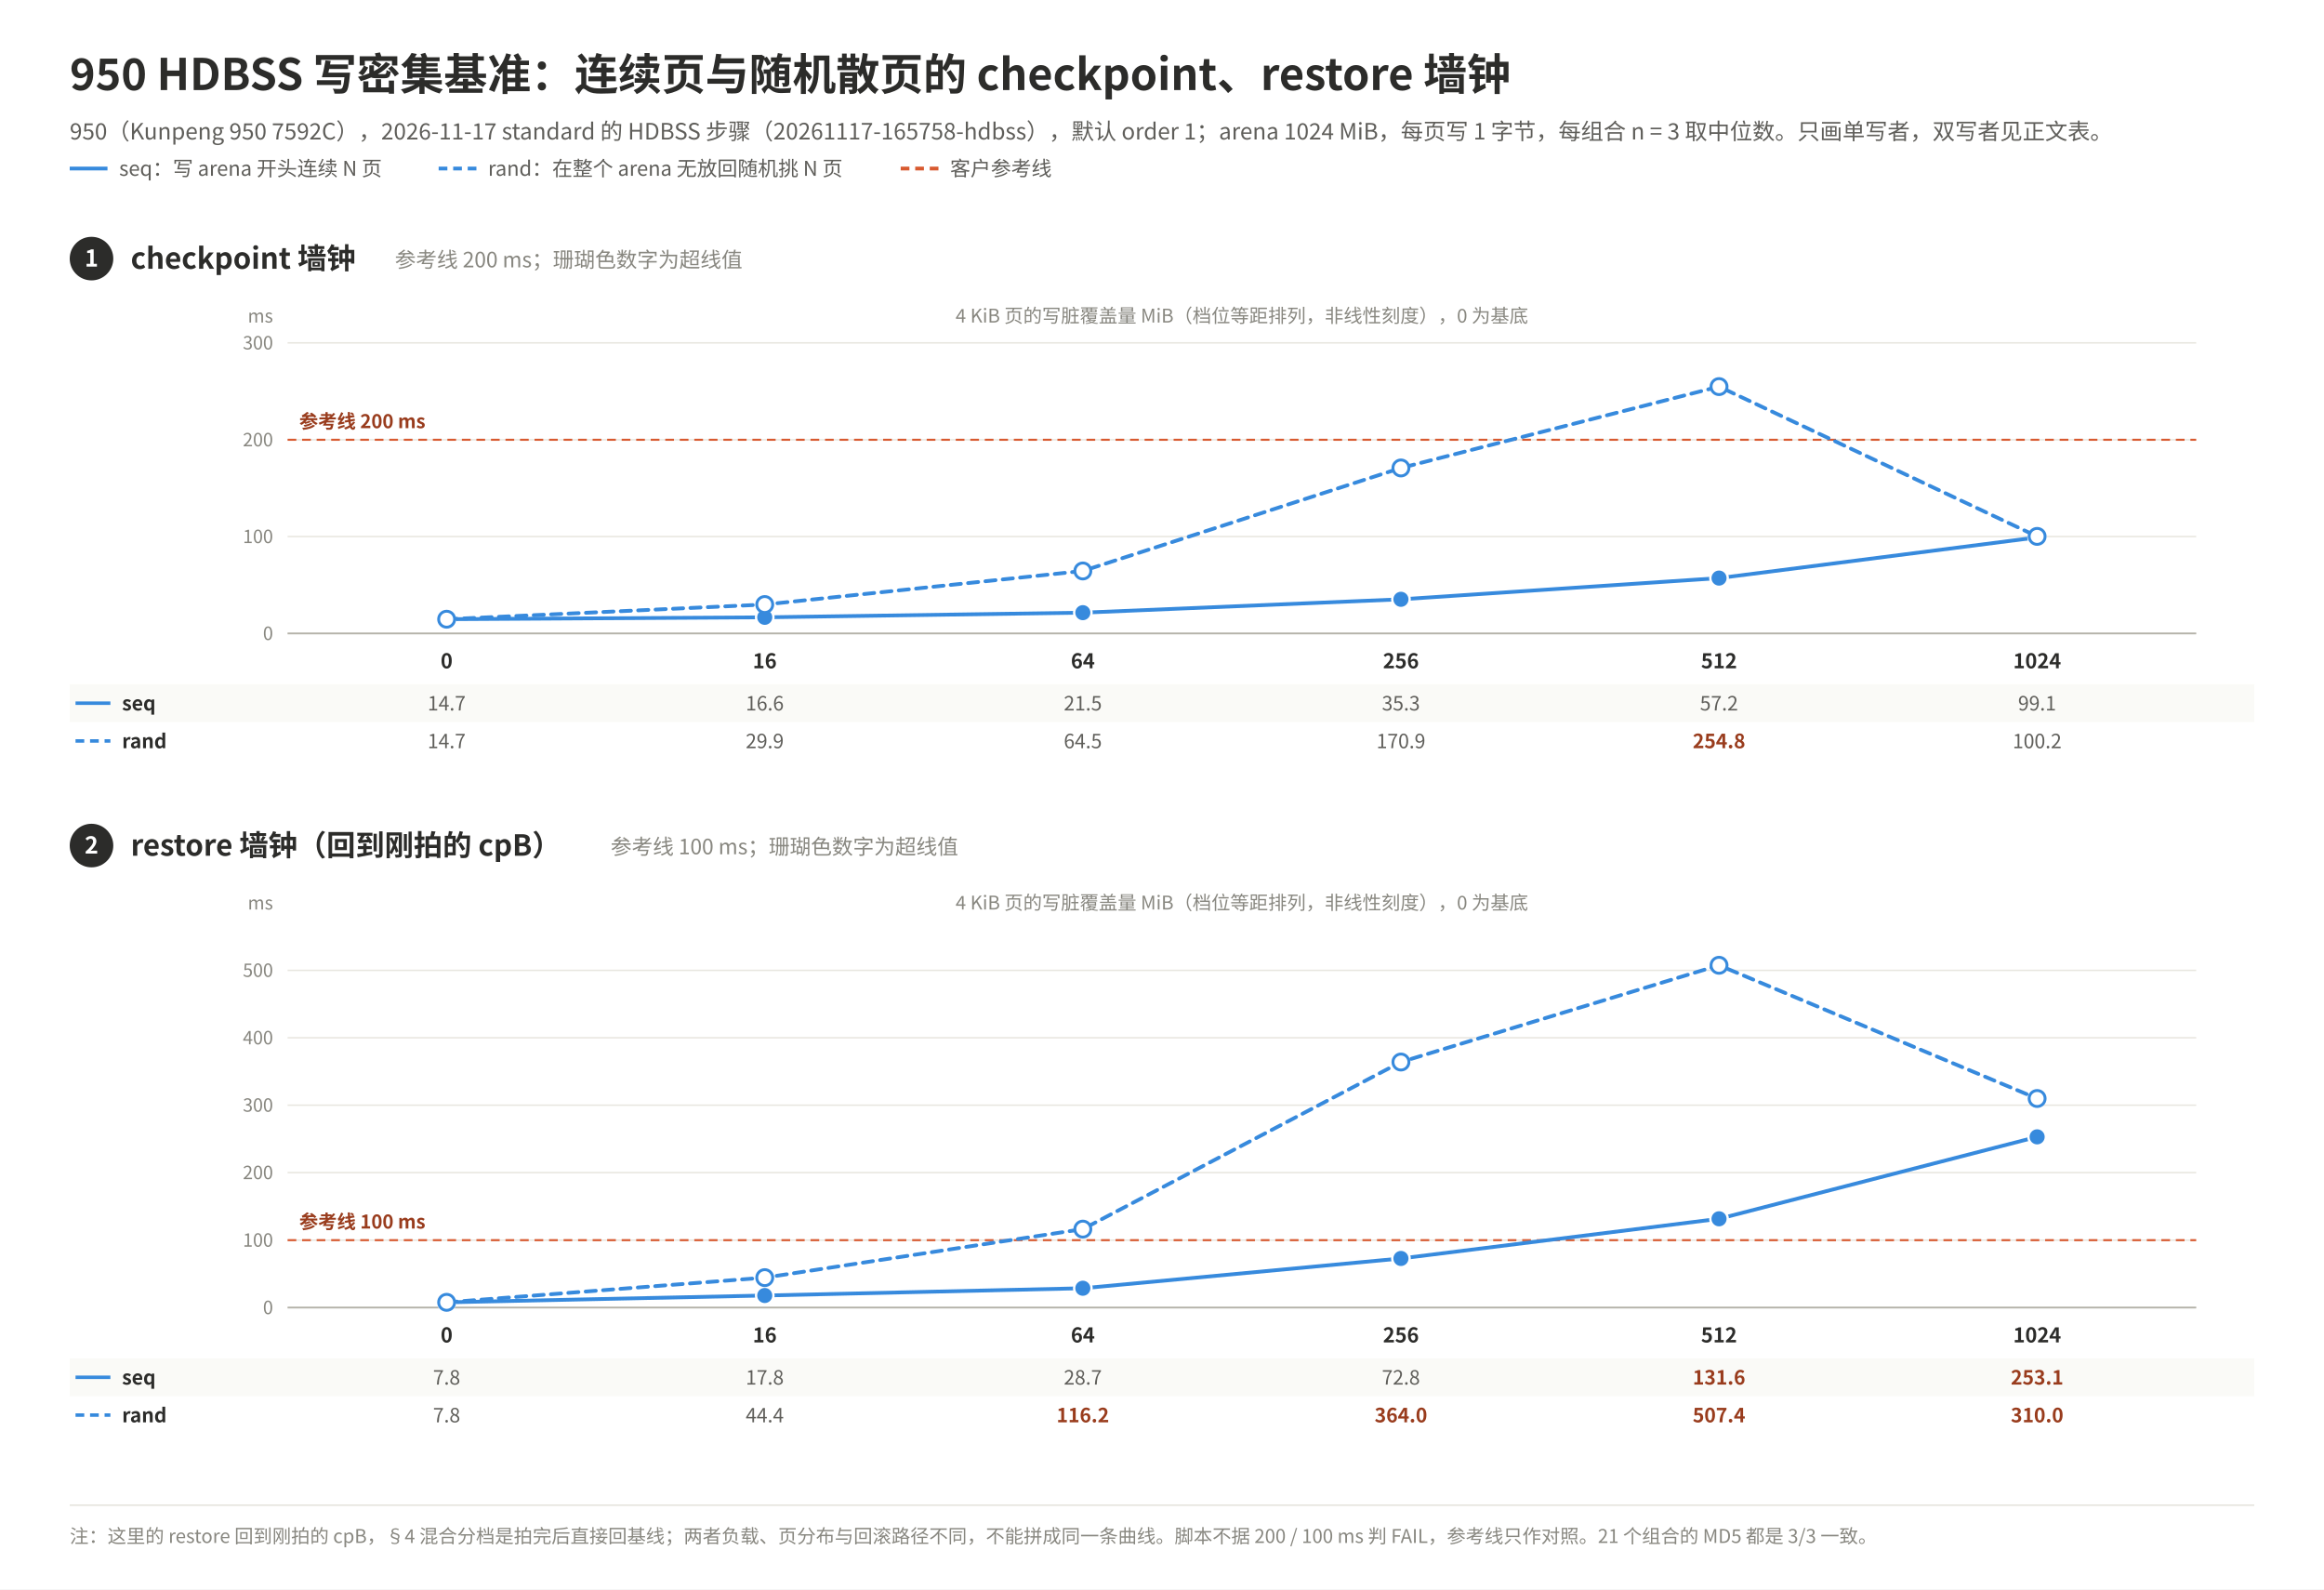
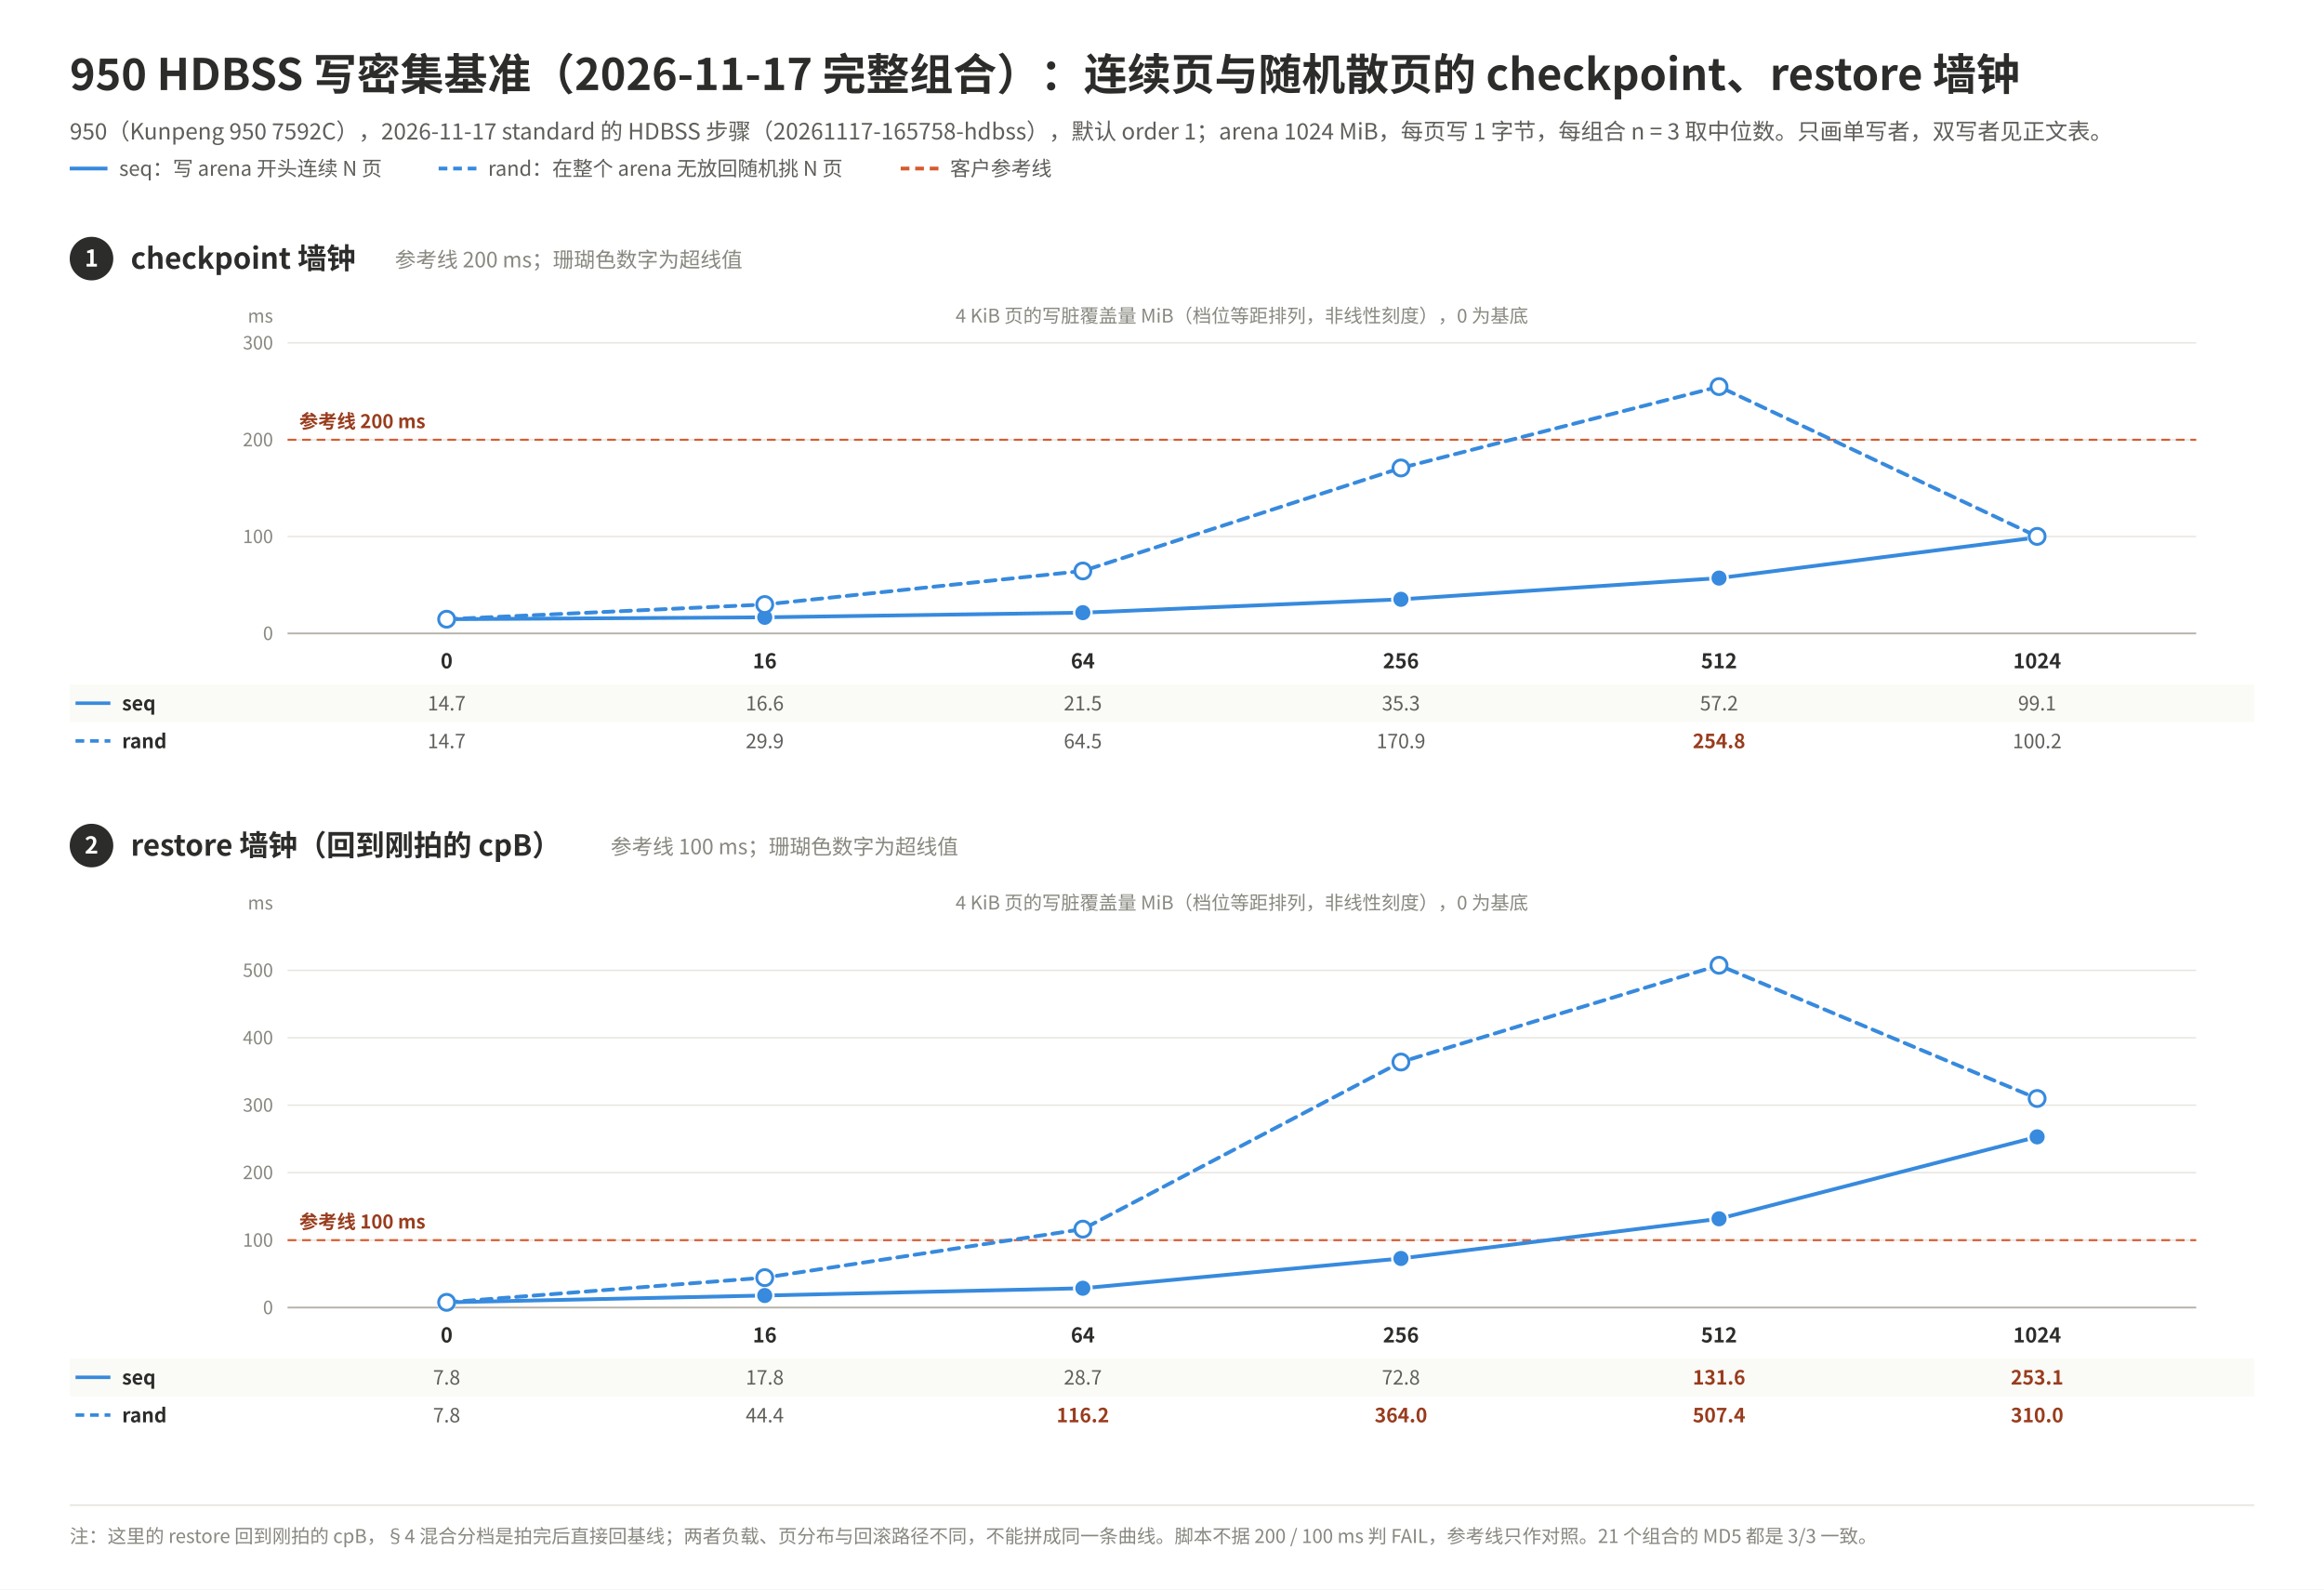
<svg xmlns="http://www.w3.org/2000/svg" width="1600" height="1094" viewBox="0 0 1600 1094" font-family="'PingFang SC','Hiragino Sans GB','Microsoft YaHei','Noto Sans CJK SC','Noto Sans SC','Source Han Sans SC',sans-serif">
  <defs>
</defs>
  <rect width="1600" height="1094" fill="#FFFFFF" />
-   <text x="48.0" y="62.0" font-size="30" fill="#2C2C2A" font-weight="600" text-anchor="start">950 HDBSS 写密集基准：连续页与随机散页的 checkpoint、restore 墙钟</text>
+   <text x="48.0" y="62.0" font-size="30" fill="#2C2C2A" font-weight="600" text-anchor="start">950 HDBSS 写密集基准（2026-11-17 完整组合）：连续页与随机散页的 checkpoint、restore 墙钟</text>
  <text x="48.0" y="96.0" font-size="15.5" fill="#5F5E5A" text-anchor="start">950（Kunpeng 950 7592C），2026-11-17 standard 的 HDBSS 步骤（20261117-165758-hdbss），默认 order 1；arena 1024 MiB，每页写 1 字节，每组合 n = 3 取中位数。只画单写者，双写者见正文表。</text>
  <line x1="48.0" y1="116.0" x2="74.0" y2="116.0" stroke="#378ADD" stroke-width="2.6" />
  <text x="82.0" y="121.0" font-size="14" fill="#5F5E5A" text-anchor="start">seq：写 arena 开头连续 N 页</text>
  <line x1="302.0" y1="116.0" x2="328.0" y2="116.0" stroke="#378ADD" stroke-width="2.6" stroke-dasharray="6 4" />
  <text x="336.0" y="121.0" font-size="14" fill="#5F5E5A" text-anchor="start">rand：在整个 arena 无放回随机挑 N 页</text>
  <line x1="620.1" y1="116.0" x2="646.1" y2="116.0" stroke="#D85A30" stroke-width="2.6" stroke-dasharray="6 4" />
  <text x="654.1" y="121.0" font-size="14" fill="#5F5E5A" text-anchor="start">客户参考线</text>
  <circle cx="63" cy="178" r="15" fill="#2C2C2A" />
  <text x="63.0" y="183.5" font-size="16" fill="#FFFFFF" font-weight="600" text-anchor="middle">1</text>
  <text x="90.0" y="185.0" font-size="20" fill="#2C2C2A" font-weight="600" text-anchor="start">checkpoint 墙钟</text>
  <text x="271.8" y="184.0" font-size="14.5" fill="#888780" text-anchor="start">参考线 200 ms；珊瑚色数字为超线值</text>
  <line x1="198.0" y1="436.0" x2="1512.0" y2="436.0" stroke="#E8E6DF" stroke-width="1" />
  <text x="188.0" y="440.5" font-size="12.5" fill="#888780" text-anchor="end">0</text>
  <line x1="198.0" y1="369.3" x2="1512.0" y2="369.3" stroke="#E8E6DF" stroke-width="1" />
  <text x="188.0" y="373.8" font-size="12.5" fill="#888780" text-anchor="end">100</text>
  <line x1="198.0" y1="302.7" x2="1512.0" y2="302.7" stroke="#E8E6DF" stroke-width="1" />
  <text x="188.0" y="307.2" font-size="12.5" fill="#888780" text-anchor="end">200</text>
  <line x1="198.0" y1="236.0" x2="1512.0" y2="236.0" stroke="#E8E6DF" stroke-width="1" />
  <text x="188.0" y="240.5" font-size="12.5" fill="#888780" text-anchor="end">300</text>
  <text x="188.0" y="222.0" font-size="12.5" fill="#888780" text-anchor="end">ms</text>
  <line x1="198.0" y1="436.0" x2="1512.0" y2="436.0" stroke="#B4B2A9" stroke-width="1.2" />
  <line x1="198.0" y1="302.7" x2="1512.0" y2="302.7" stroke="#D85A30" stroke-width="1.4" stroke-dasharray="6 4" />
  <text x="206.0" y="294.7" font-size="13" fill="#993C1D" font-weight="600" text-anchor="start">参考线 200 ms</text>
  <text x="307.5" y="460.0" font-size="14" fill="#2C2C2A" font-weight="600" text-anchor="middle">0</text>
  <text x="526.5" y="460.0" font-size="14" fill="#2C2C2A" font-weight="600" text-anchor="middle">16</text>
  <text x="745.5" y="460.0" font-size="14" fill="#2C2C2A" font-weight="600" text-anchor="middle">64</text>
  <text x="964.5" y="460.0" font-size="14" fill="#2C2C2A" font-weight="600" text-anchor="middle">256</text>
  <text x="1183.5" y="460.0" font-size="14" fill="#2C2C2A" font-weight="600" text-anchor="middle">512</text>
  <text x="1402.5" y="460.0" font-size="14" fill="#2C2C2A" font-weight="600" text-anchor="middle">1024</text>
  <text x="855.0" y="222.0" font-size="13" fill="#888780" text-anchor="middle">4 KiB 页的写脏覆盖量 MiB（档位等距排列，非线性刻度），0 为基底</text>
  <polyline points="307.5,426.2 526.5,424.9 745.5,421.7 964.5,412.5 1183.5,397.9 1402.5,369.9" fill="none" stroke="#378ADD" stroke-width="2.6" stroke-linejoin="round" stroke-linecap="round" />
  <circle cx="307.5" cy="426.2" r="6" fill="#378ADD" stroke="#FFFFFF" stroke-width="1.6" fill-opacity="1.0" />
  <circle cx="526.5" cy="424.9" r="6" fill="#378ADD" stroke="#FFFFFF" stroke-width="1.6" fill-opacity="1.0" />
  <circle cx="745.5" cy="421.7" r="6" fill="#378ADD" stroke="#FFFFFF" stroke-width="1.6" fill-opacity="1.0" />
  <circle cx="964.5" cy="412.5" r="6" fill="#378ADD" stroke="#FFFFFF" stroke-width="1.6" fill-opacity="1.0" />
  <circle cx="1183.5" cy="397.9" r="6" fill="#378ADD" stroke="#FFFFFF" stroke-width="1.6" fill-opacity="1.0" />
  <circle cx="1402.5" cy="369.9" r="6" fill="#378ADD" stroke="#FFFFFF" stroke-width="1.6" fill-opacity="1.0" />
  <polyline points="307.5,426.2 526.5,416.1 745.5,393.0 964.5,322.1 1183.5,266.1 1402.5,369.2" fill="none" stroke="#378ADD" stroke-width="2.6" stroke-linejoin="round" stroke-linecap="round" stroke-dasharray="7 5" />
  <circle cx="307.5" cy="426.2" r="5.5" fill="#FFFFFF" stroke="#378ADD" stroke-width="2" fill-opacity="1.0" />
  <circle cx="526.5" cy="416.1" r="5.5" fill="#FFFFFF" stroke="#378ADD" stroke-width="2" fill-opacity="1.0" />
  <circle cx="745.5" cy="393.0" r="5.5" fill="#FFFFFF" stroke="#378ADD" stroke-width="2" fill-opacity="1.0" />
  <circle cx="964.5" cy="322.1" r="5.5" fill="#FFFFFF" stroke="#378ADD" stroke-width="2" fill-opacity="1.0" />
  <circle cx="1183.5" cy="266.1" r="5.5" fill="#FFFFFF" stroke="#378ADD" stroke-width="2" fill-opacity="1.0" />
  <circle cx="1402.5" cy="369.2" r="5.5" fill="#FFFFFF" stroke="#378ADD" stroke-width="2" fill-opacity="1.0" />
  <rect x="48.0" y="471.0" width="1504.0" height="26.0" rx="0" fill="#FAFAF7" stroke="#FAFAF7" stroke-width="0" />
  <line x1="52.0" y1="484.0" x2="76.0" y2="484.0" stroke="#378ADD" stroke-width="2.4" />
  <text x="84.0" y="489.0" font-size="13.5" fill="#2C2C2A" font-weight="600" text-anchor="start">seq</text>
  <text x="307.5" y="489.0" font-size="13.5" fill="#5F5E5A" text-anchor="middle">14.7</text>
  <text x="526.5" y="489.0" font-size="13.5" fill="#5F5E5A" text-anchor="middle">16.6</text>
  <text x="745.5" y="489.0" font-size="13.5" fill="#5F5E5A" text-anchor="middle">21.5</text>
  <text x="964.5" y="489.0" font-size="13.5" fill="#5F5E5A" text-anchor="middle">35.3</text>
  <text x="1183.5" y="489.0" font-size="13.5" fill="#5F5E5A" text-anchor="middle">57.2</text>
  <text x="1402.5" y="489.0" font-size="13.5" fill="#5F5E5A" text-anchor="middle">99.1</text>
  <line x1="52.0" y1="510.0" x2="76.0" y2="510.0" stroke="#378ADD" stroke-width="2.4" stroke-dasharray="6 4" />
  <text x="84.0" y="515.0" font-size="13.5" fill="#2C2C2A" font-weight="600" text-anchor="start">rand</text>
  <text x="307.5" y="515.0" font-size="13.5" fill="#5F5E5A" text-anchor="middle">14.7</text>
  <text x="526.5" y="515.0" font-size="13.5" fill="#5F5E5A" text-anchor="middle">29.9</text>
  <text x="745.5" y="515.0" font-size="13.5" fill="#5F5E5A" text-anchor="middle">64.5</text>
  <text x="964.5" y="515.0" font-size="13.5" fill="#5F5E5A" text-anchor="middle">170.9</text>
  <text x="1183.5" y="515.0" font-size="13.5" fill="#993C1D" font-weight="600" text-anchor="middle">254.8</text>
  <text x="1402.5" y="515.0" font-size="13.5" fill="#5F5E5A" text-anchor="middle">100.2</text>
  <circle cx="63" cy="582" r="15" fill="#2C2C2A" />
  <text x="63.0" y="587.5" font-size="16" fill="#FFFFFF" font-weight="600" text-anchor="middle">2</text>
  <text x="90.0" y="589.0" font-size="20" fill="#2C2C2A" font-weight="600" text-anchor="start">restore 墙钟（回到刚拍的 cpB）</text>
  <text x="420.4" y="588.0" font-size="14.5" fill="#888780" text-anchor="start">参考线 100 ms；珊瑚色数字为超线值</text>
  <line x1="198.0" y1="900.0" x2="1512.0" y2="900.0" stroke="#E8E6DF" stroke-width="1" />
  <text x="188.0" y="904.5" font-size="12.5" fill="#888780" text-anchor="end">0</text>
  <line x1="198.0" y1="853.6" x2="1512.0" y2="853.6" stroke="#E8E6DF" stroke-width="1" />
  <text x="188.0" y="858.1" font-size="12.5" fill="#888780" text-anchor="end">100</text>
  <line x1="198.0" y1="807.1" x2="1512.0" y2="807.1" stroke="#E8E6DF" stroke-width="1" />
  <text x="188.0" y="811.6" font-size="12.5" fill="#888780" text-anchor="end">200</text>
  <line x1="198.0" y1="760.7" x2="1512.0" y2="760.7" stroke="#E8E6DF" stroke-width="1" />
  <text x="188.0" y="765.2" font-size="12.5" fill="#888780" text-anchor="end">300</text>
  <line x1="198.0" y1="714.3" x2="1512.0" y2="714.3" stroke="#E8E6DF" stroke-width="1" />
  <text x="188.0" y="718.8" font-size="12.5" fill="#888780" text-anchor="end">400</text>
  <line x1="198.0" y1="667.9" x2="1512.0" y2="667.9" stroke="#E8E6DF" stroke-width="1" />
  <text x="188.0" y="672.4" font-size="12.5" fill="#888780" text-anchor="end">500</text>
  <text x="188.0" y="626.0" font-size="12.5" fill="#888780" text-anchor="end">ms</text>
  <line x1="198.0" y1="900.0" x2="1512.0" y2="900.0" stroke="#B4B2A9" stroke-width="1.2" />
  <line x1="198.0" y1="853.6" x2="1512.0" y2="853.6" stroke="#D85A30" stroke-width="1.4" stroke-dasharray="6 4" />
  <text x="206.0" y="845.6" font-size="13" fill="#993C1D" font-weight="600" text-anchor="start">参考线 100 ms</text>
  <text x="307.5" y="924.0" font-size="14" fill="#2C2C2A" font-weight="600" text-anchor="middle">0</text>
  <text x="526.5" y="924.0" font-size="14" fill="#2C2C2A" font-weight="600" text-anchor="middle">16</text>
  <text x="745.5" y="924.0" font-size="14" fill="#2C2C2A" font-weight="600" text-anchor="middle">64</text>
  <text x="964.5" y="924.0" font-size="14" fill="#2C2C2A" font-weight="600" text-anchor="middle">256</text>
  <text x="1183.5" y="924.0" font-size="14" fill="#2C2C2A" font-weight="600" text-anchor="middle">512</text>
  <text x="1402.5" y="924.0" font-size="14" fill="#2C2C2A" font-weight="600" text-anchor="middle">1024</text>
  <text x="855.0" y="626.0" font-size="13" fill="#888780" text-anchor="middle">4 KiB 页的写脏覆盖量 MiB（档位等距排列，非线性刻度），0 为基底</text>
  <polyline points="307.5,896.4 526.5,891.7 745.5,886.7 964.5,866.2 1183.5,838.9 1402.5,782.5" fill="none" stroke="#378ADD" stroke-width="2.6" stroke-linejoin="round" stroke-linecap="round" />
  <circle cx="307.5" cy="896.4" r="6" fill="#378ADD" stroke="#FFFFFF" stroke-width="1.6" fill-opacity="1.0" />
  <circle cx="526.5" cy="891.7" r="6" fill="#378ADD" stroke="#FFFFFF" stroke-width="1.6" fill-opacity="1.0" />
  <circle cx="745.5" cy="886.7" r="6" fill="#378ADD" stroke="#FFFFFF" stroke-width="1.6" fill-opacity="1.0" />
  <circle cx="964.5" cy="866.2" r="6" fill="#378ADD" stroke="#FFFFFF" stroke-width="1.6" fill-opacity="1.0" />
  <circle cx="1183.5" cy="838.9" r="6" fill="#378ADD" stroke="#FFFFFF" stroke-width="1.6" fill-opacity="1.0" />
  <circle cx="1402.5" cy="782.5" r="6" fill="#378ADD" stroke="#FFFFFF" stroke-width="1.6" fill-opacity="1.0" />
  <polyline points="307.5,896.4 526.5,879.4 745.5,846.0 964.5,731.0 1183.5,664.4 1402.5,756.1" fill="none" stroke="#378ADD" stroke-width="2.6" stroke-linejoin="round" stroke-linecap="round" stroke-dasharray="7 5" />
  <circle cx="307.5" cy="896.4" r="5.5" fill="#FFFFFF" stroke="#378ADD" stroke-width="2" fill-opacity="1.0" />
  <circle cx="526.5" cy="879.4" r="5.5" fill="#FFFFFF" stroke="#378ADD" stroke-width="2" fill-opacity="1.0" />
  <circle cx="745.5" cy="846.0" r="5.5" fill="#FFFFFF" stroke="#378ADD" stroke-width="2" fill-opacity="1.0" />
  <circle cx="964.5" cy="731.0" r="5.5" fill="#FFFFFF" stroke="#378ADD" stroke-width="2" fill-opacity="1.0" />
  <circle cx="1183.5" cy="664.4" r="5.5" fill="#FFFFFF" stroke="#378ADD" stroke-width="2" fill-opacity="1.0" />
  <circle cx="1402.5" cy="756.1" r="5.5" fill="#FFFFFF" stroke="#378ADD" stroke-width="2" fill-opacity="1.0" />
  <rect x="48.0" y="935.0" width="1504.0" height="26.0" rx="0" fill="#FAFAF7" stroke="#FAFAF7" stroke-width="0" />
  <line x1="52.0" y1="948.0" x2="76.0" y2="948.0" stroke="#378ADD" stroke-width="2.4" />
  <text x="84.0" y="953.0" font-size="13.5" fill="#2C2C2A" font-weight="600" text-anchor="start">seq</text>
  <text x="307.5" y="953.0" font-size="13.5" fill="#5F5E5A" text-anchor="middle">7.8</text>
  <text x="526.5" y="953.0" font-size="13.5" fill="#5F5E5A" text-anchor="middle">17.8</text>
  <text x="745.5" y="953.0" font-size="13.5" fill="#5F5E5A" text-anchor="middle">28.7</text>
  <text x="964.5" y="953.0" font-size="13.5" fill="#5F5E5A" text-anchor="middle">72.8</text>
  <text x="1183.5" y="953.0" font-size="13.5" fill="#993C1D" font-weight="600" text-anchor="middle">131.6</text>
  <text x="1402.5" y="953.0" font-size="13.5" fill="#993C1D" font-weight="600" text-anchor="middle">253.1</text>
  <line x1="52.0" y1="974.0" x2="76.0" y2="974.0" stroke="#378ADD" stroke-width="2.4" stroke-dasharray="6 4" />
  <text x="84.0" y="979.0" font-size="13.5" fill="#2C2C2A" font-weight="600" text-anchor="start">rand</text>
  <text x="307.5" y="979.0" font-size="13.5" fill="#5F5E5A" text-anchor="middle">7.8</text>
  <text x="526.5" y="979.0" font-size="13.5" fill="#5F5E5A" text-anchor="middle">44.4</text>
  <text x="745.5" y="979.0" font-size="13.5" fill="#993C1D" font-weight="600" text-anchor="middle">116.2</text>
  <text x="964.5" y="979.0" font-size="13.5" fill="#993C1D" font-weight="600" text-anchor="middle">364.0</text>
  <text x="1183.5" y="979.0" font-size="13.5" fill="#993C1D" font-weight="600" text-anchor="middle">507.4</text>
  <text x="1402.5" y="979.0" font-size="13.5" fill="#993C1D" font-weight="600" text-anchor="middle">310.0</text>
  <line x1="48" y1="1036" x2="1552" y2="1036" stroke="#E5E3DB" stroke-width="1" />
  <text x="48.0" y="1062.0" font-size="13" fill="#888780" text-anchor="start">注：这里的 restore 回到刚拍的 cpB，§4 混合分档是拍完后直接回基线；两者负载、页分布与回滚路径不同，不能拼成同一条曲线。脚本不据 200 / 100 ms 判 FAIL，参考线只作对照。21 个组合的 MD5 都是 3/3 一致。</text>
</svg>
